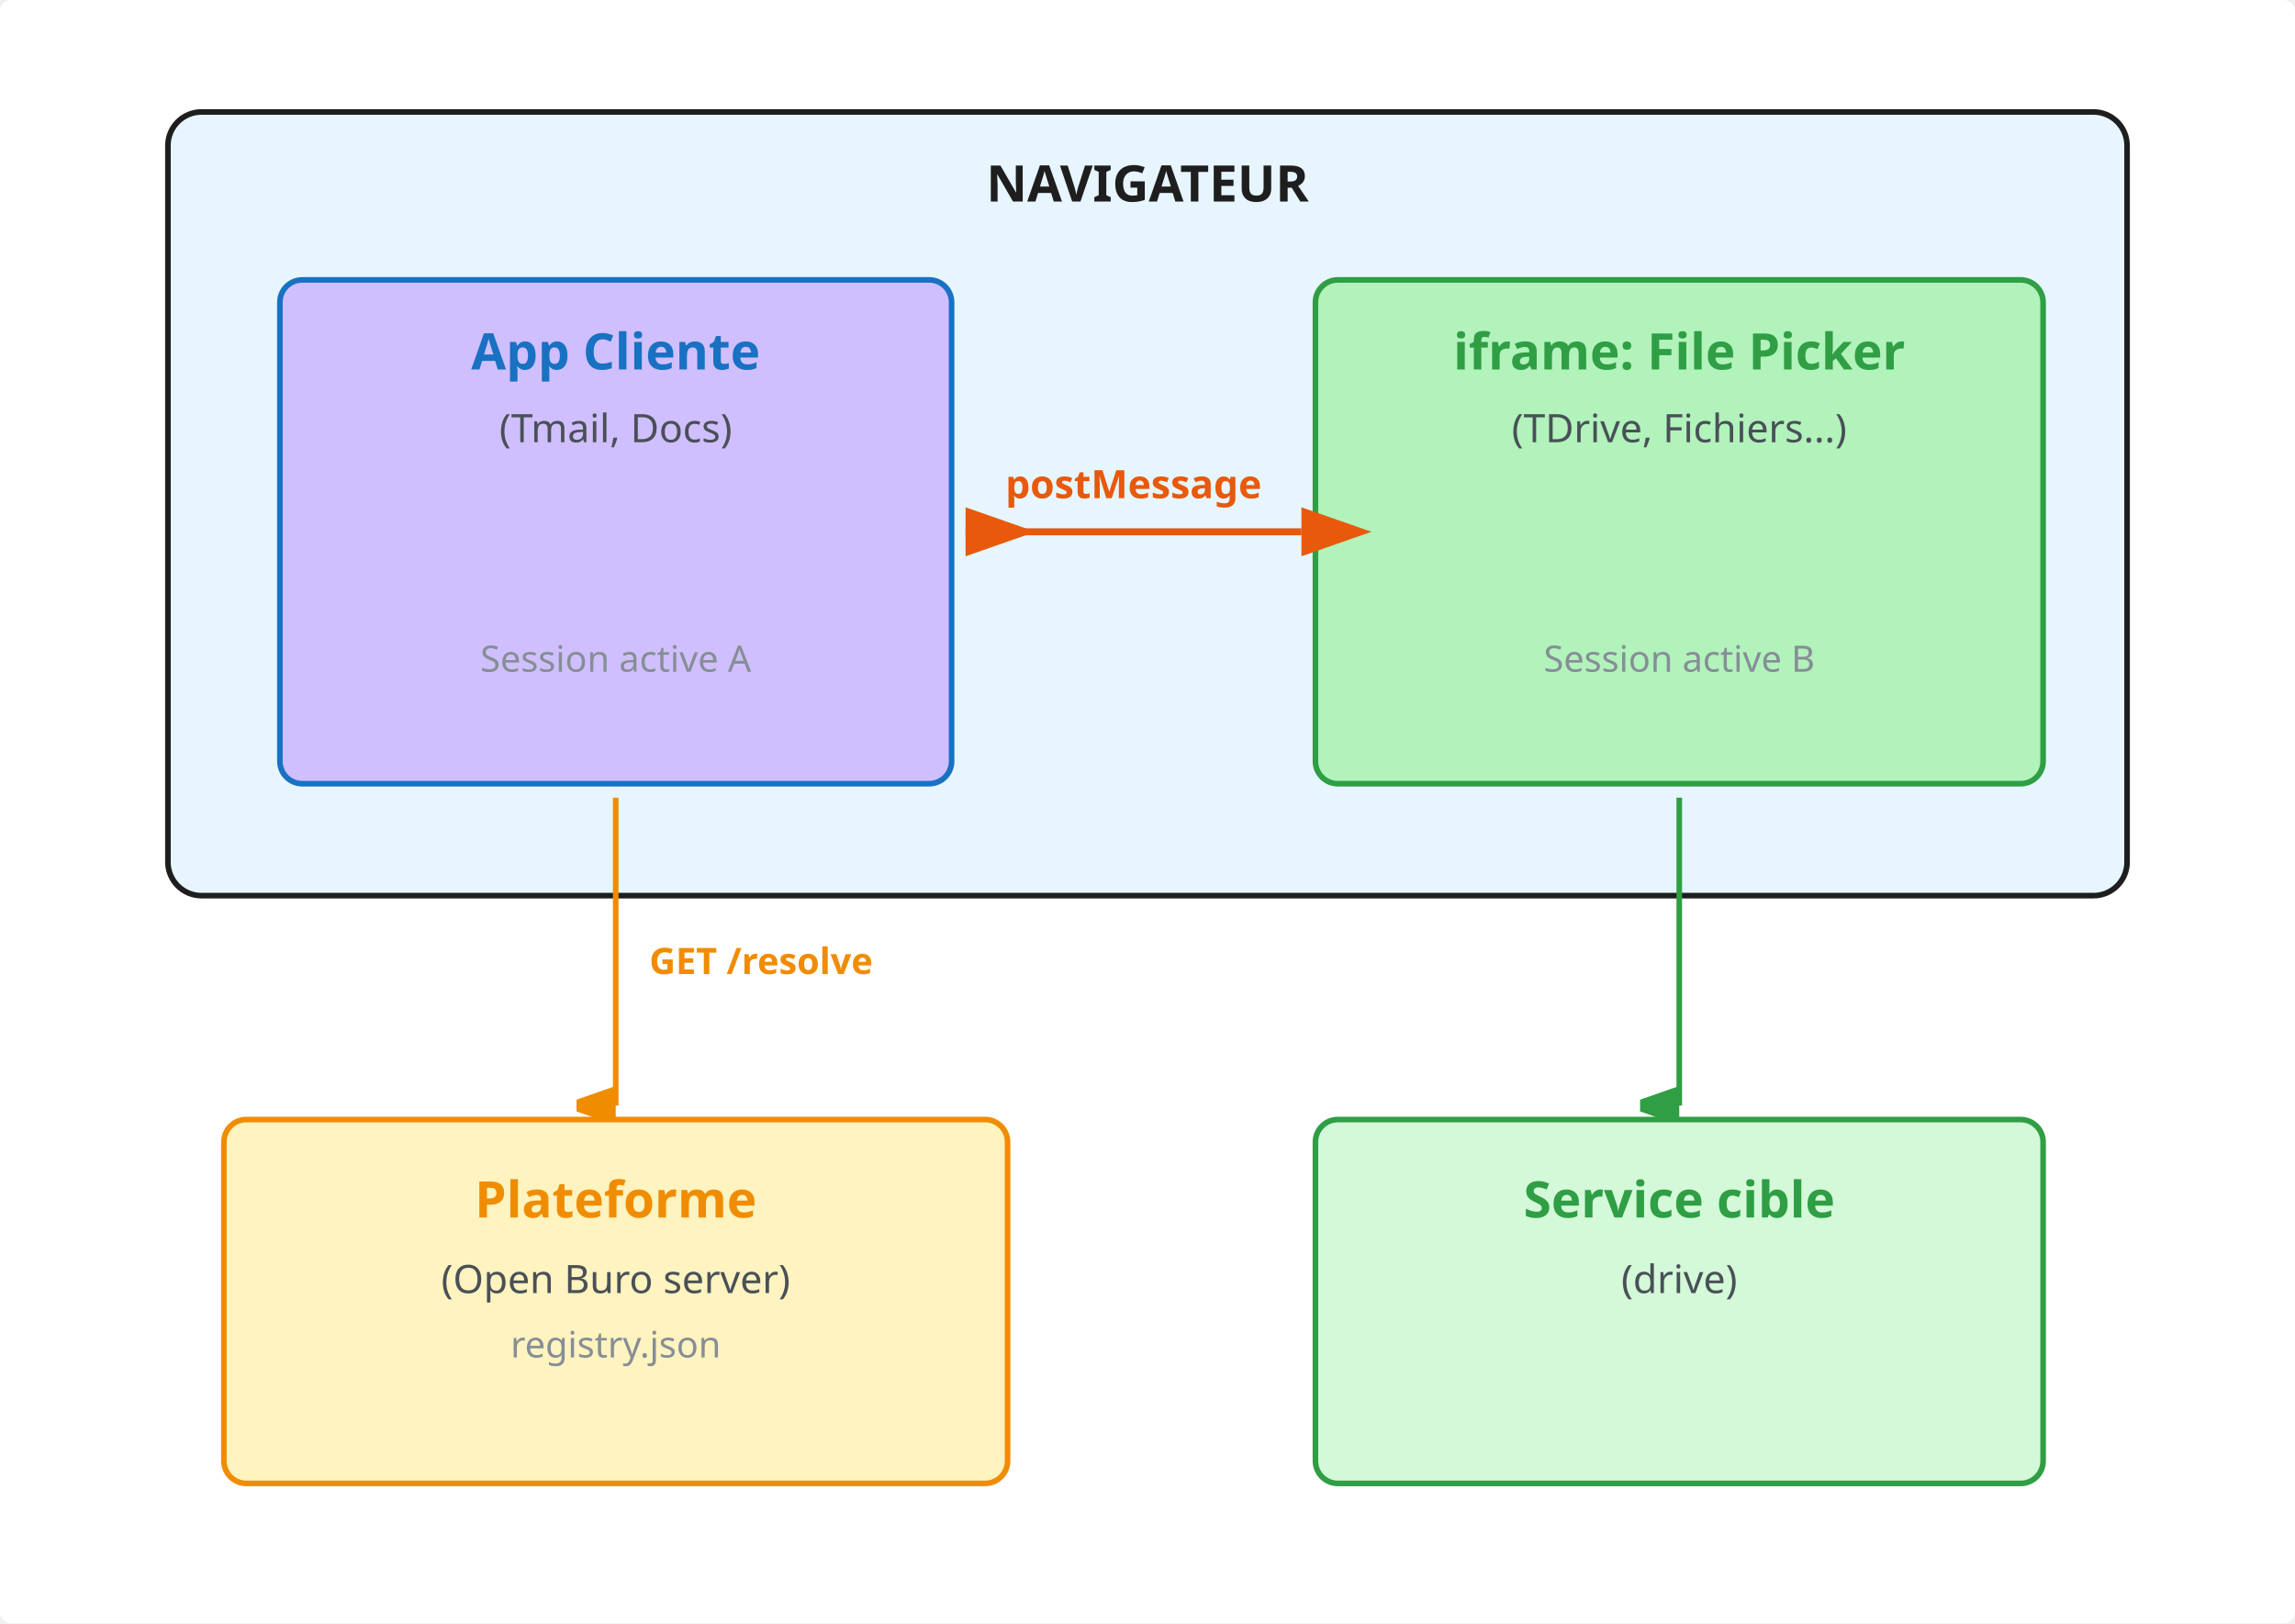
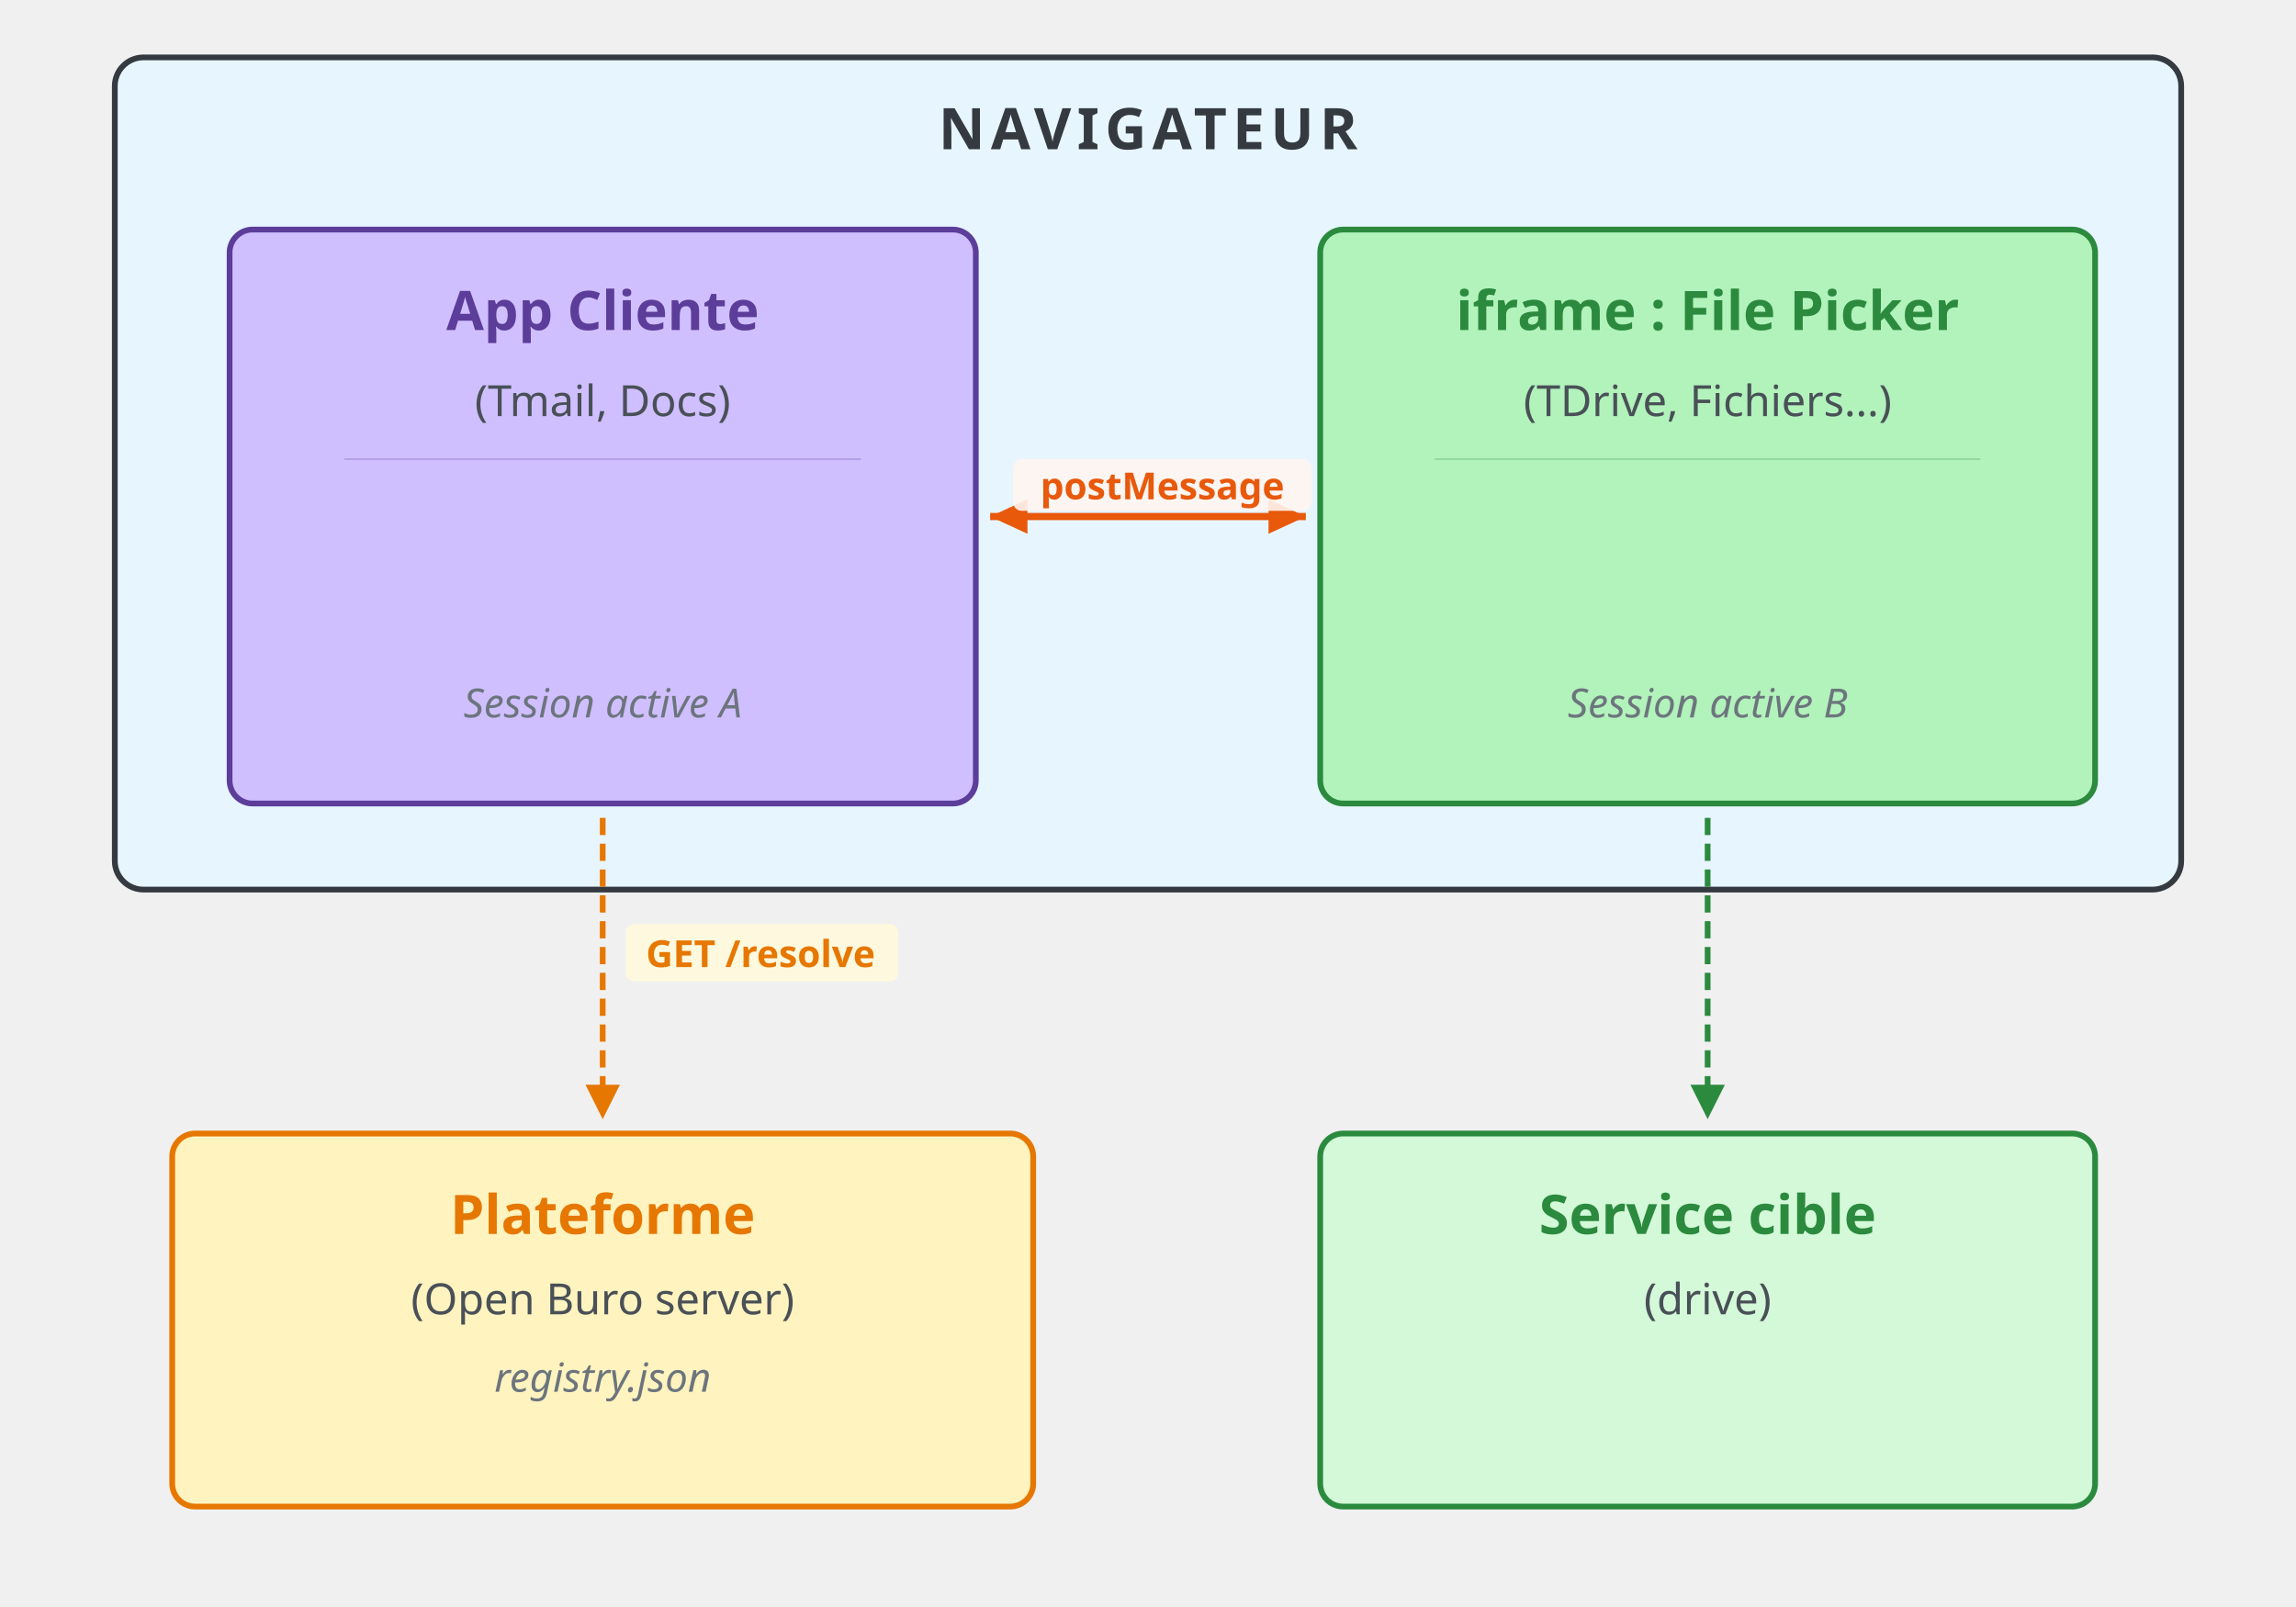
- <svg xmlns="http://www.w3.org/2000/svg" viewBox="0 0 820 580" font-family="'Segoe UI', system-ui, sans-serif">
-   <rect width="820" height="580" fill="#ffffff" rx="4" />
-   <rect x="60" y="40" width="700" height="280" rx="12" fill="#e7f5ff" stroke="#1e1e1e" stroke-width="2" />
-   <text x="410" y="72" text-anchor="middle" font-size="18" font-weight="bold" fill="#1e1e1e">NAVIGATEUR</text>
-   <rect x="100" y="100" width="240" height="180" rx="8" fill="#d0bfff" stroke="#1971c2" stroke-width="2" />
-   <text x="220" y="132" text-anchor="middle" font-size="18" font-weight="bold" fill="#1971c2">App Cliente</text>
-   <text x="220" y="158" text-anchor="middle" font-size="14" fill="#495057">(Tmail, Docs)</text>
-   <text x="220" y="240" text-anchor="middle" font-size="13" fill="#868e96">Session active A</text>
-   <rect x="470" y="100" width="260" height="180" rx="8" fill="#b2f2bb" stroke="#2f9e44" stroke-width="2" />
-   <text x="600" y="132" text-anchor="middle" font-size="18" font-weight="bold" fill="#2f9e44">iframe: File Picker</text>
-   <text x="600" y="158" text-anchor="middle" font-size="14" fill="#495057">(TDrive, Fichiers...)</text>
-   <text x="600" y="240" text-anchor="middle" font-size="13" fill="#868e96">Session active B</text>
-   <defs>
-     <marker id="arrowLeft" markerWidth="10" markerHeight="7" refX="10" refY="3.5" orient="auto-start-reverse">
-       <polygon points="10 0, 0 3.5, 10 7" fill="#e8590c" />
-     </marker>
-     <marker id="arrowRight" markerWidth="10" markerHeight="7" refX="0" refY="3.5" orient="auto">
-       <polygon points="0 0, 10 3.5, 0 7" fill="#e8590c" />
-     </marker>
-     <marker id="arrowDown-orange" markerWidth="10" markerHeight="7" refX="3.5" refY="0" orient="auto">
-       <polygon points="0 0, 3.5 10, 7 0" fill="#f08c00" />
-     </marker>
-     <marker id="arrowDown-green" markerWidth="10" markerHeight="7" refX="3.5" refY="0" orient="auto">
-       <polygon points="0 0, 3.5 10, 7 0" fill="#2f9e44" />
-     </marker>
-   </defs>
-   <line x1="345" y1="190" x2="465" y2="190" stroke="#e8590c" stroke-width="2.5" marker-start="url(#arrowLeft)" marker-end="url(#arrowRight)" />
-   <text x="405" y="178" text-anchor="middle" font-size="14" font-weight="bold" fill="#e8590c">postMessage</text>
-   <line x1="220" y1="285" x2="220" y2="395" stroke="#f08c00" stroke-width="2" marker-end="url(#arrowDown-orange)" />
-   <text x="232" y="348" font-size="13" font-weight="bold" fill="#f08c00">GET /resolve</text>
-   <line x1="600" y1="285" x2="600" y2="395" stroke="#2f9e44" stroke-width="2" marker-end="url(#arrowDown-green)" />
-   <rect x="80" y="400" width="280" height="130" rx="8" fill="#fff3bf" stroke="#f08c00" stroke-width="2" />
-   <text x="220" y="435" text-anchor="middle" font-size="18" font-weight="bold" fill="#f08c00">Plateforme</text>
-   <text x="220" y="462" text-anchor="middle" font-size="14" fill="#495057">(Open Buro server)</text>
-   <text x="220" y="485" text-anchor="middle" font-size="13" fill="#868e96">registry.json</text>
-   <rect x="470" y="400" width="260" height="130" rx="8" fill="#d3f9d8" stroke="#2f9e44" stroke-width="2" />
-   <text x="600" y="435" text-anchor="middle" font-size="18" font-weight="bold" fill="#2f9e44">Service cible</text>
-   <text x="600" y="462" text-anchor="middle" font-size="14" fill="#495057">(drive)</text>
+ <svg xmlns="http://www.w3.org/2000/svg" viewBox="0 0 800 560" font-family="'Virgil', 'Segoe UI', system-ui, sans-serif" style="max-width:800px">
+   <rect x="40" y="20" width="720" height="290" rx="10" fill="#e7f5ff" stroke="#343a40" stroke-width="2" />
+   <text x="400" y="52" text-anchor="middle" font-size="20" font-weight="600" fill="#343a40" letter-spacing="2">NAVIGATEUR</text>
+   <rect x="80" y="80" width="260" height="200" rx="8" fill="#d0bfff" stroke="#5c3d99" stroke-width="2" />
+   <text x="210" y="115" text-anchor="middle" font-size="19" font-weight="600" fill="#5c3d99">App Cliente</text>
+   <text x="210" y="145" text-anchor="middle" font-size="15" fill="#495057">(Tmail, Docs)</text>
+   <line x1="120" y1="160" x2="300" y2="160" stroke="#5c3d99" stroke-width="0.5" opacity="0.3" />
+   <text x="210" y="250" text-anchor="middle" font-size="14" fill="#6c757d" font-style="italic">Session active A</text>
+   <rect x="460" y="80" width="270" height="200" rx="8" fill="#b2f2bb" stroke="#2b8a3e" stroke-width="2" />
+   <text x="595" y="115" text-anchor="middle" font-size="19" font-weight="600" fill="#2b8a3e">iframe : File Picker</text>
+   <text x="595" y="145" text-anchor="middle" font-size="15" fill="#495057">(TDrive, Fichiers...)</text>
+   <line x1="500" y1="160" x2="690" y2="160" stroke="#2b8a3e" stroke-width="0.5" opacity="0.3" />
+   <text x="595" y="250" text-anchor="middle" font-size="14" fill="#6c757d" font-style="italic">Session active B</text>
+   <line x1="345" y1="180" x2="455" y2="180" stroke="#e8590c" stroke-width="2.5" />
+   <polygon points="345,180 358,174 358,186" fill="#e8590c" />
+   <polygon points="455,180 442,174 442,186" fill="#e8590c" />
+   <rect x="353" y="160" width="104" height="18" rx="3" fill="#fff5f0" opacity="0.9" />
+   <text x="405" y="174" text-anchor="middle" font-size="13" font-weight="600" fill="#e8590c">postMessage</text>
+   <line x1="210" y1="285" x2="210" y2="385" stroke="#e67700" stroke-width="2" stroke-dasharray="6,3" />
+   <polygon points="210,390 204,378 216,378" fill="#e67700" />
+   <rect x="218" y="322" width="95" height="20" rx="3" fill="#fff9db" opacity="0.9" />
+   <text x="265" y="337" text-anchor="middle" font-size="13" font-weight="600" fill="#e67700">GET /resolve</text>
+   <line x1="595" y1="285" x2="595" y2="385" stroke="#2b8a3e" stroke-width="2" stroke-dasharray="6,3" />
+   <polygon points="595,390 589,378 601,378" fill="#2b8a3e" />
+   <rect x="60" y="395" width="300" height="130" rx="8" fill="#fff3bf" stroke="#e67700" stroke-width="2" />
+   <text x="210" y="430" text-anchor="middle" font-size="19" font-weight="600" fill="#e67700">Plateforme</text>
+   <text x="210" y="458" text-anchor="middle" font-size="15" fill="#495057">(Open Buro server)</text>
+   <text x="210" y="485" text-anchor="middle" font-size="14" fill="#6c757d" font-style="italic">registry.json</text>
+   <rect x="460" y="395" width="270" height="130" rx="8" fill="#d3f9d8" stroke="#2b8a3e" stroke-width="2" />
+   <text x="595" y="430" text-anchor="middle" font-size="19" font-weight="600" fill="#2b8a3e">Service cible</text>
+   <text x="595" y="458" text-anchor="middle" font-size="15" fill="#495057">(drive)</text>
</svg>
